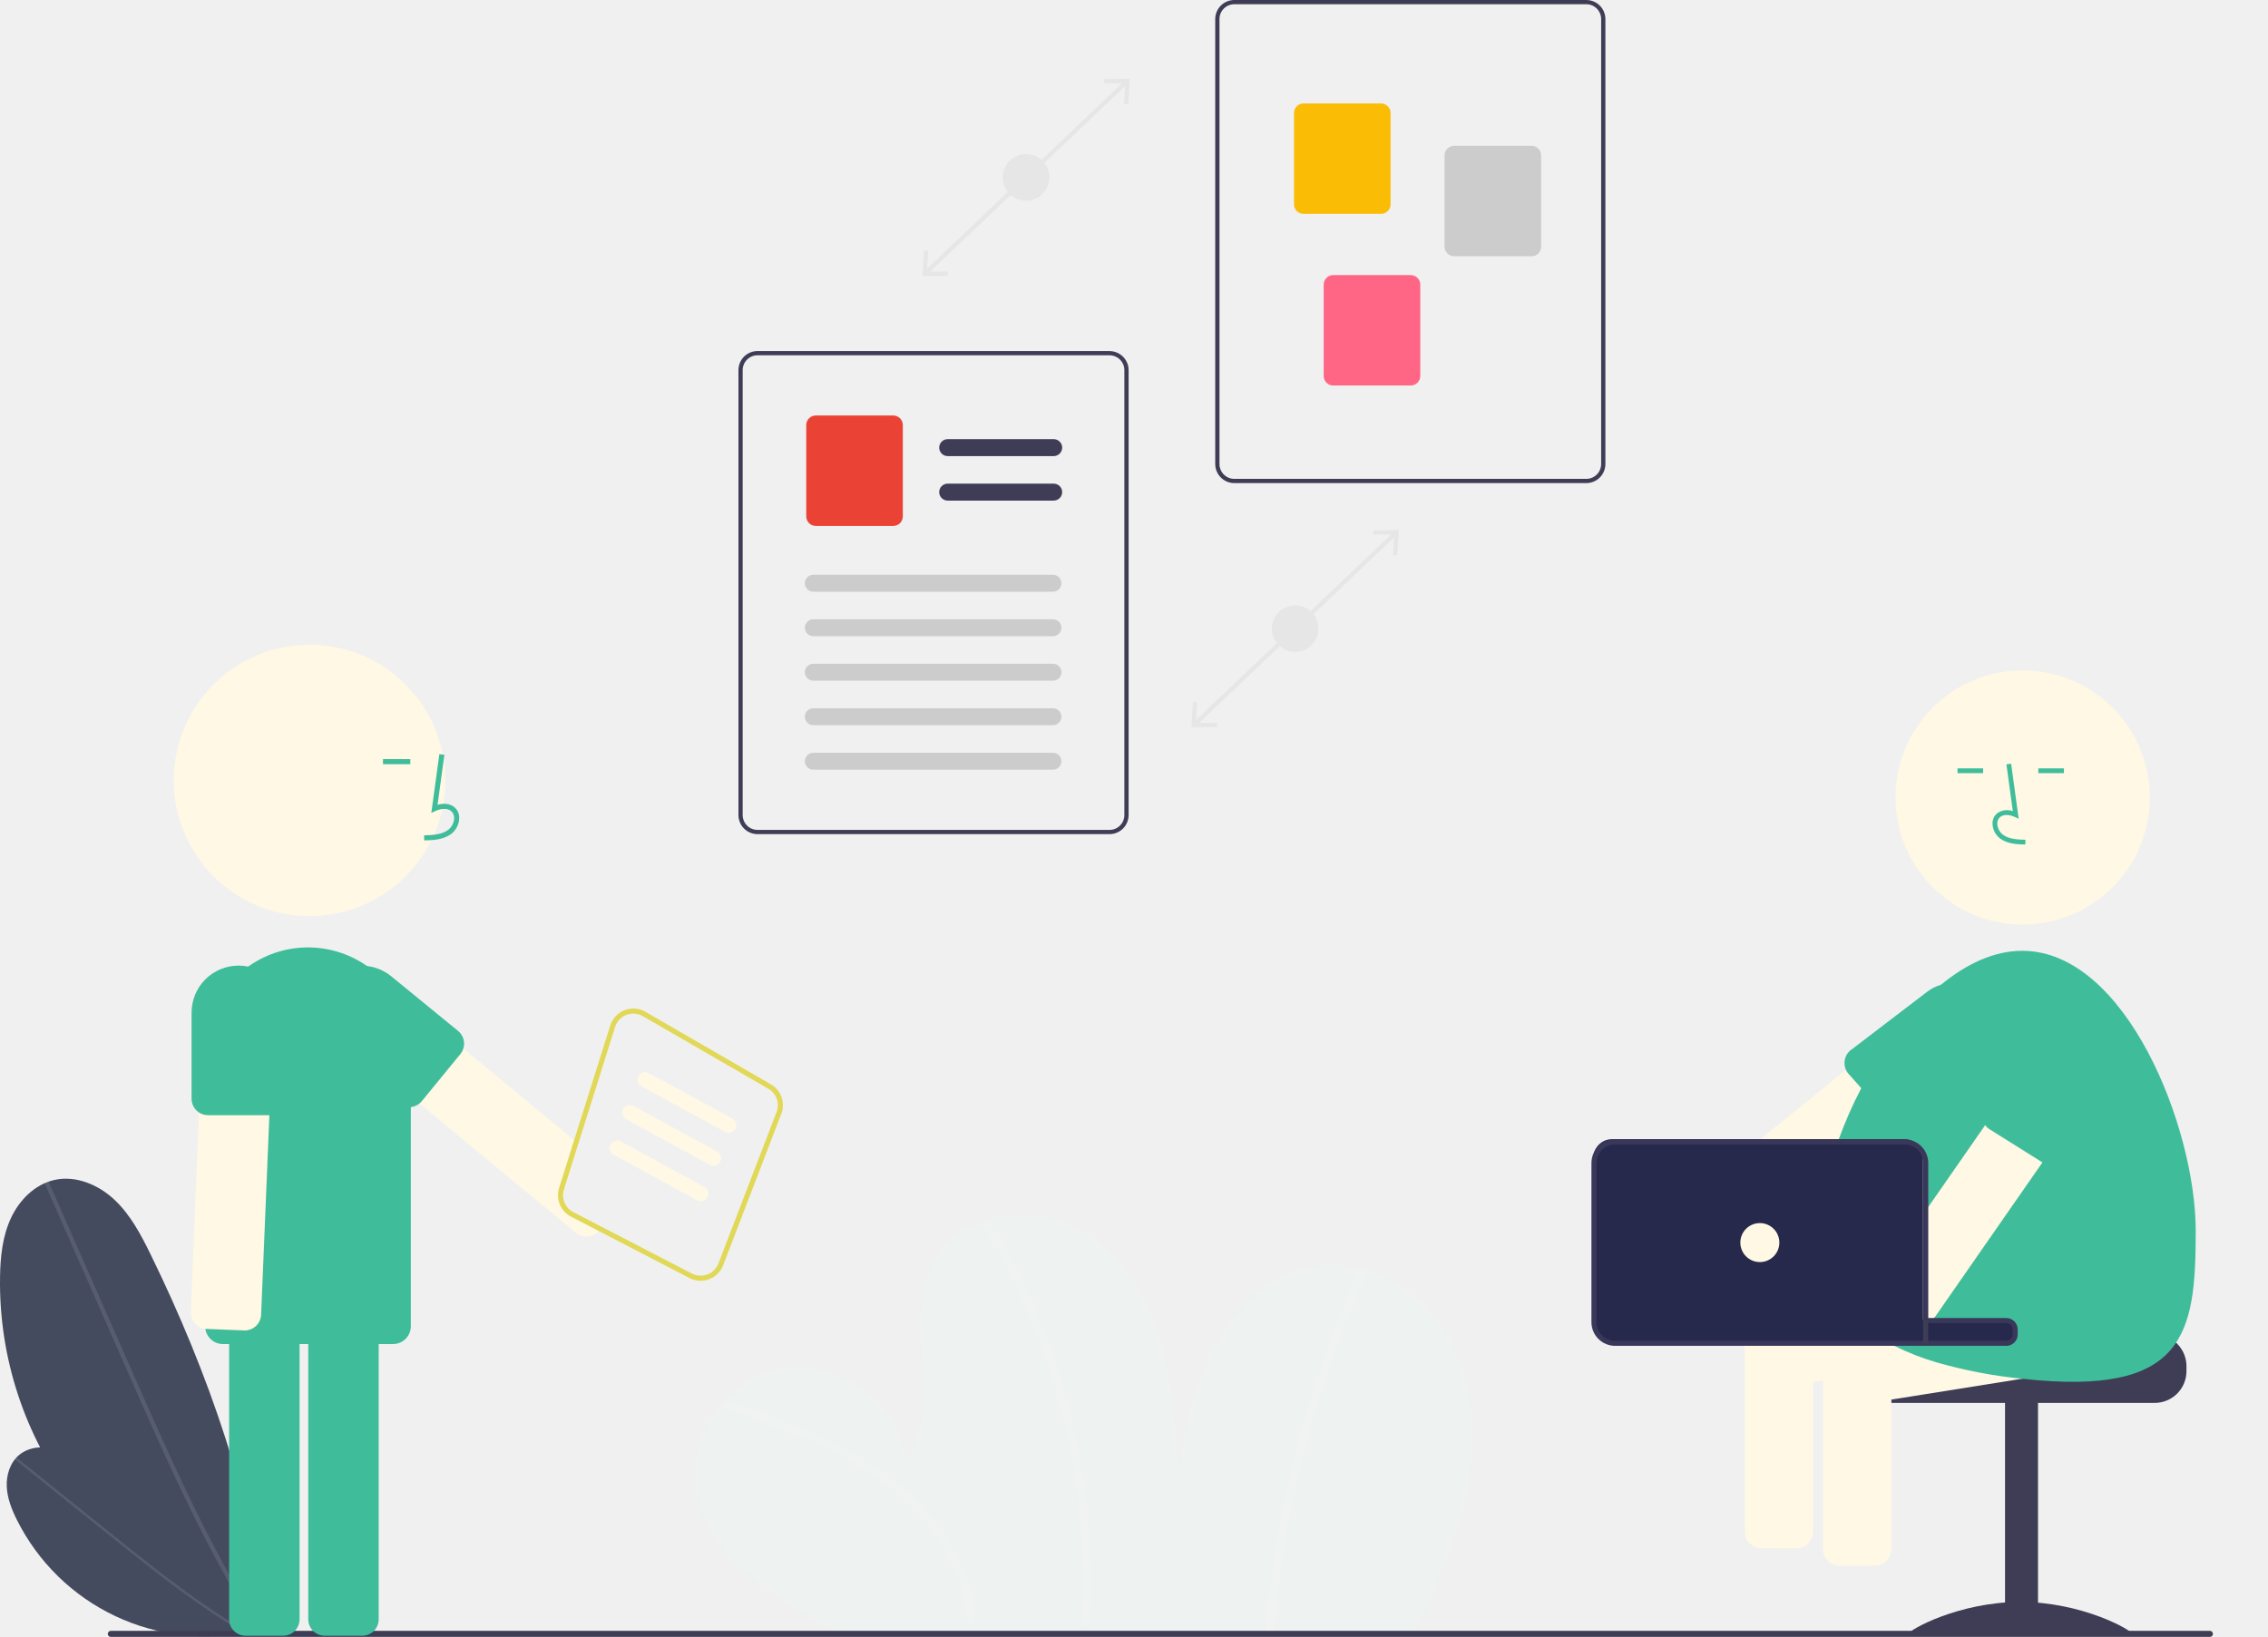
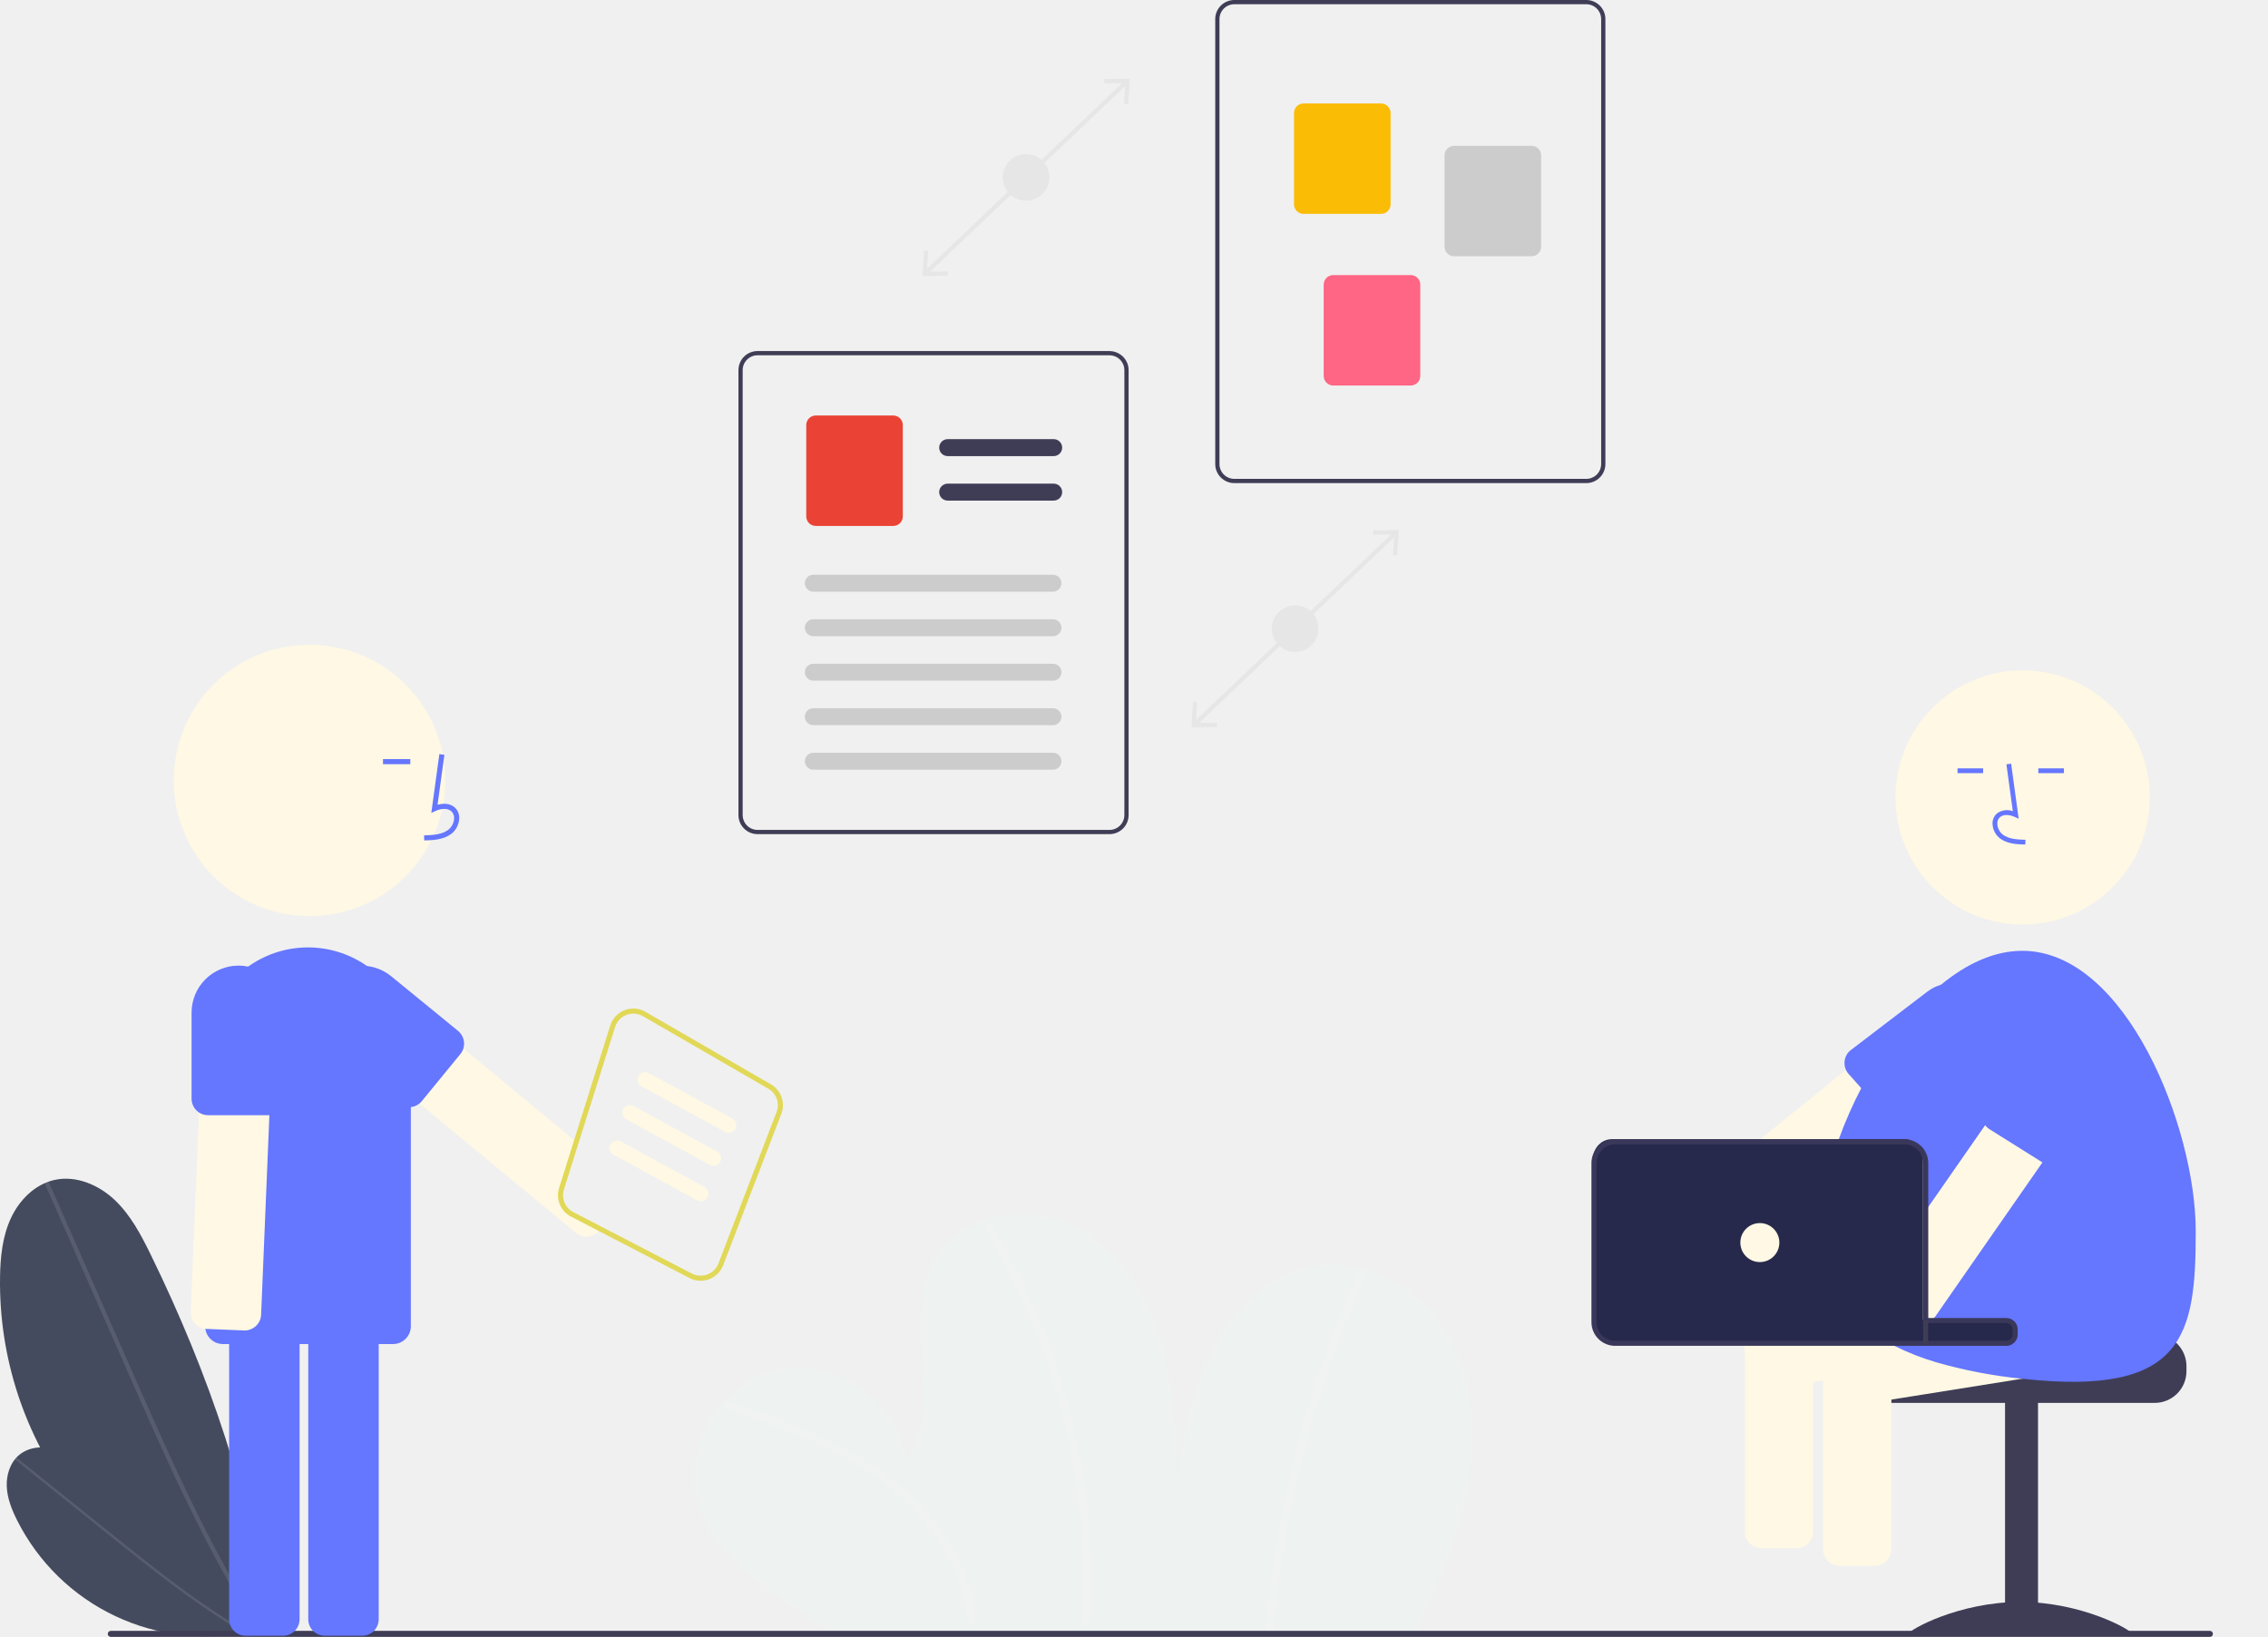
<svg xmlns="http://www.w3.org/2000/svg" width="410" height="296" viewBox="0 0 410 296" fill="none">
  <g clip-path="url(#clip0_838_714)">
    <path d="M255.526 295.843C259.562 287.129 263.595 278.286 265.347 268.844C267.099 259.403 266.363 249.156 261.347 240.967C256.33 232.778 246.452 227.225 237.026 229.076C229.283 230.596 223.066 236.691 219.426 243.689C215.786 250.686 214.326 258.578 212.91 266.337C212.452 257.523 211.968 248.566 209.038 240.24C206.109 231.913 200.341 224.154 192.12 220.931C183.899 217.709 173.204 220.243 168.871 227.934C162.767 238.769 170.861 253.967 163.842 264.234C162.638 253.936 151.864 245.799 141.624 247.455C131.384 249.111 123.727 260.229 125.834 270.381C127.087 276.422 131.21 281.56 136.14 285.272C141.07 288.984 146.804 293.287 152.476 295.72L255.526 295.843Z" fill="#E6FCF6" fill-opacity="0.2" />
    <path d="M131.21 254.731C139.344 257.573 147.553 260.447 154.978 264.89C161.634 268.872 167.56 274.233 171.303 281.099C173.354 284.782 174.571 288.87 174.87 293.075C174.924 293.955 176.3 293.961 176.246 293.075C175.765 285.245 171.947 278.079 166.661 272.412C160.865 266.199 153.354 261.956 145.599 258.663C141.002 256.711 136.289 255.052 131.576 253.405C130.738 253.112 130.378 254.441 131.21 254.731Z" fill="white" fill-opacity="0.1" />
    <path d="M178.127 222.297C183.124 230.618 187.126 239.498 190.05 248.754C192.98 258.006 194.825 267.566 195.549 277.244C195.95 282.661 195.994 288.099 195.68 293.522C195.629 294.406 197.006 294.403 197.056 293.522C197.612 283.744 197.02 273.935 195.292 264.295C193.568 254.657 190.734 245.25 186.847 236.262C184.665 231.214 182.149 226.316 179.315 221.603C179.22 221.452 179.07 221.344 178.896 221.301C178.723 221.259 178.54 221.286 178.385 221.376C178.231 221.466 178.118 221.612 178.07 221.784C178.022 221.956 178.042 222.14 178.127 222.297Z" fill="white" fill-opacity="0.1" />
    <path d="M245.476 230.197C238.407 246.072 233.433 262.798 230.678 279.954C229.904 284.774 229.305 289.616 228.881 294.483C228.804 295.364 230.181 295.359 230.257 294.483C231.756 277.364 235.457 260.511 241.27 244.339C242.903 239.793 244.701 235.31 246.664 230.891C247.02 230.09 245.835 229.389 245.476 230.197Z" fill="white" fill-opacity="0.1" />
    <path d="M48.652 294.814C34.554 291.146 22.097 282.854 13.276 271.265C4.456 259.677 -0.217 245.464 0.007 230.905C0.063 227.277 0.445 223.574 1.971 220.282C3.496 216.99 6.33 214.143 9.874 213.363C13.743 212.512 17.825 214.252 20.708 216.967C23.591 219.682 25.481 223.265 27.22 226.822C37.696 248.248 45.654 271.239 48.634 294.9L48.652 294.814Z" fill="#454B5E" />
    <path d="M8.119 214.078L15.461 230.751L22.803 247.425C25.128 252.705 27.449 257.988 29.852 263.234C32.234 268.433 34.698 273.597 37.326 278.677C39.951 283.75 42.74 288.74 45.768 293.584C46.145 294.188 46.526 294.789 46.91 295.387C47.177 295.802 47.842 295.417 47.574 295C44.488 290.191 41.644 285.232 38.977 280.18C36.307 275.123 33.812 269.975 31.409 264.787C28.993 259.571 26.67 254.312 24.353 249.052C21.914 243.514 19.476 237.976 17.038 232.439L9.696 215.765L8.783 213.69C8.584 213.239 7.922 213.629 8.119 214.078L8.119 214.078Z" fill="white" fill-opacity="0.1" />
    <path d="M45.589 294.93C37.279 296.83 28.572 295.886 20.863 292.25C13.153 288.613 6.889 282.495 3.073 274.876C2.122 272.977 1.32 270.951 1.223 268.831C1.126 266.71 1.828 264.467 3.458 263.106C5.237 261.62 7.826 261.422 10.056 262.053C12.286 262.685 14.235 264.035 16.099 265.413C27.324 273.71 37.666 283.499 45.603 294.979L45.589 294.93Z" fill="#454B5E" />
    <path d="M2.74 263.95L11.055 270.626L19.37 277.301C22.003 279.415 24.635 281.532 27.299 283.607C29.941 285.664 32.614 287.68 35.351 289.608C38.084 291.533 40.88 293.372 43.76 295.07C44.119 295.281 44.479 295.49 44.84 295.697C45.09 295.841 45.332 295.462 45.08 295.317C42.179 293.653 39.363 291.846 36.614 289.943C33.862 288.037 31.176 286.038 28.527 283.993C25.864 281.937 23.238 279.834 20.614 277.728C17.852 275.511 15.091 273.294 12.329 271.076L4.015 264.401L2.98 263.57C2.755 263.389 2.517 263.771 2.74 263.95H2.74Z" fill="white" fill-opacity="0.1" />
    <path d="M399.496 296H20.032C19.96 296 19.889 295.986 19.822 295.959C19.756 295.932 19.695 295.891 19.644 295.841C19.593 295.79 19.553 295.73 19.526 295.663C19.498 295.597 19.484 295.526 19.484 295.454C19.484 295.382 19.498 295.311 19.526 295.245C19.553 295.179 19.593 295.118 19.644 295.068C19.695 295.017 19.756 294.977 19.822 294.949C19.889 294.922 19.96 294.908 20.032 294.908H399.496C399.641 294.908 399.78 294.966 399.882 295.068C399.984 295.17 400.042 295.309 400.042 295.454C400.042 295.599 399.984 295.738 399.882 295.84C399.78 295.943 399.641 296 399.496 296Z" fill="#3F3D56" />
    <path d="M389.527 241.307H363.837C363.837 241.611 363.716 241.903 363.501 242.117C363.286 242.332 362.994 242.453 362.69 242.453H337.472C337.115 242.721 336.791 243.029 336.504 243.37C335.642 244.398 335.171 245.697 335.174 247.038V247.955C335.174 249.475 335.778 250.932 336.854 252.007C337.929 253.081 339.387 253.685 340.907 253.686H389.527C391.048 253.685 392.505 253.08 393.58 252.006C394.655 250.932 395.26 249.475 395.261 247.955V247.038C395.259 245.519 394.654 244.062 393.579 242.988C392.504 241.914 391.047 241.309 389.527 241.307Z" fill="#3F3D56" />
    <path d="M368.426 253.458H362.463V295.638H368.426V253.458Z" fill="#3F3D56" />
    <path d="M385.397 295.429C385.397 296.073 376.361 295.678 365.215 295.678C354.069 295.678 345.033 296.073 345.033 295.429C345.033 294.785 354.069 289.678 365.215 289.678C376.361 289.678 385.397 294.785 385.397 295.429Z" fill="#3F3D56" />
    <path d="M388.404 242.628L387.404 236.374C387.277 235.586 386.843 234.88 386.196 234.412C385.549 233.943 384.743 233.75 383.954 233.875L373.639 235.521L355.97 238.341L350.223 239.258H362.69C362.994 239.258 363.286 239.379 363.501 239.594C363.716 239.809 363.837 240.1 363.837 240.404V241.307C363.837 241.611 363.716 241.903 363.501 242.118C363.286 242.332 362.994 242.453 362.69 242.453H330.963C330.52 242.66 330.137 242.976 329.848 243.37C329.604 243.691 329.428 244.058 329.33 244.449C329.233 244.84 329.215 245.247 329.28 245.644L329.564 247.423L329.908 249.583L330.28 251.903C330.406 252.689 330.839 253.393 331.484 253.86C332.129 254.328 332.933 254.521 333.72 254.397L341.916 253.09L365.557 249.317L385.904 246.071C386.691 245.943 387.395 245.509 387.863 244.864C388.332 244.219 388.526 243.415 388.404 242.628Z" fill="#FEF8E4" />
    <path d="M341.288 243.37C340.986 242.97 340.587 242.654 340.127 242.453H331.357C330.896 242.653 330.495 242.969 330.192 243.37C329.784 243.893 329.563 244.537 329.564 245.2V280.14C329.565 280.936 329.882 281.699 330.445 282.262C331.008 282.825 331.772 283.142 332.568 283.143H338.912C339.708 283.142 340.472 282.825 341.035 282.262C341.598 281.699 341.915 280.936 341.916 280.14V245.2C341.917 244.537 341.695 243.893 341.288 243.37Z" fill="#FEF8E4" />
    <path d="M360.378 183.86L360.319 183.782L356.383 178.936C356.174 178.676 355.921 178.454 355.636 178.28C355.484 178.178 355.321 178.095 355.149 178.033C354.898 177.932 354.634 177.867 354.365 177.84C354.185 177.821 354.004 177.818 353.824 177.831C353.82 177.831 353.817 177.833 353.815 177.836C353.207 177.88 352.627 178.111 352.154 178.496L344.077 185.043L333.697 193.46L318.207 206.023L317.079 206.94H336.678L337.811 206.023L341.559 202.983L341.825 202.772L359.924 188.096L359.938 188.087C360.311 187.787 360.605 187.402 360.796 186.964C360.922 186.677 361.002 186.372 361.034 186.061C361.076 185.669 361.039 185.272 360.927 184.895C360.814 184.517 360.628 184.165 360.378 183.86Z" fill="#FEF8E4" />
-     <path d="M360.319 183.782C360.066 182.547 359.504 181.395 358.686 180.435C357.87 179.468 356.82 178.726 355.636 178.28C355.452 178.212 355.273 178.147 355.09 178.097C354.676 177.974 354.252 177.885 353.824 177.831C353.82 177.831 353.817 177.833 353.815 177.836C351.885 177.613 349.944 178.149 348.402 179.33L334.431 190.004C334.134 190.269 333.894 190.591 333.725 190.951C333.555 191.311 333.46 191.701 333.445 192.099C333.423 192.566 333.509 193.032 333.697 193.46C333.743 193.557 333.793 193.653 333.848 193.745C333.955 193.931 334.085 194.103 334.234 194.258L336.472 196.771L341.678 202.607L341.825 202.772L342.16 203.153C342.426 203.445 342.748 203.681 343.106 203.849C343.464 204.016 343.851 204.112 344.247 204.129C344.642 204.147 345.036 204.086 345.408 203.951C345.779 203.815 346.12 203.608 346.411 203.341L358.461 190.402C359.087 189.731 359.583 188.949 359.924 188.096C360.475 186.728 360.612 185.228 360.319 183.782Z" fill="#3fbd9a" />
+     <path d="M360.319 183.782C360.066 182.547 359.504 181.395 358.686 180.435C357.87 179.468 356.82 178.726 355.636 178.28C355.452 178.212 355.273 178.147 355.09 178.097C354.676 177.974 354.252 177.885 353.824 177.831C353.82 177.831 353.817 177.833 353.815 177.836C351.885 177.613 349.944 178.149 348.402 179.33L334.431 190.004C334.134 190.269 333.894 190.591 333.725 190.951C333.555 191.311 333.46 191.701 333.445 192.099C333.423 192.566 333.509 193.032 333.697 193.46C333.743 193.557 333.793 193.653 333.848 193.745C333.955 193.931 334.085 194.103 334.234 194.258L336.472 196.771L341.678 202.607L341.825 202.772L342.16 203.153C342.426 203.445 342.748 203.681 343.106 203.849C343.464 204.016 343.851 204.112 344.247 204.129C344.642 204.147 345.036 204.086 345.408 203.951C345.779 203.815 346.12 203.608 346.411 203.341L358.461 190.402C359.087 189.731 359.583 188.949 359.924 188.096C360.475 186.728 360.612 185.228 360.319 183.782Z" fill="#6576FF" />
    <path d="M365.646 167.18C378.343 167.18 388.636 156.892 388.636 144.2C388.636 131.509 378.343 121.221 365.646 121.221C352.949 121.221 342.656 131.509 342.656 144.2C342.656 156.892 352.949 167.18 365.646 167.18Z" fill="#FEF8E4" />
    <path d="M374.267 239.464L373.639 235.521L373.267 233.206C373.141 232.419 372.707 231.714 372.061 231.247C371.415 230.779 370.61 230.587 369.823 230.712L353.113 233.375L348.581 234.1L347.664 234.247V239.258H362.69C362.994 239.258 363.286 239.379 363.501 239.594C363.716 239.809 363.837 240.1 363.837 240.404V241.307C363.837 241.611 363.716 241.903 363.501 242.117C363.286 242.332 362.994 242.453 362.69 242.453H315.139C315.139 242.462 315.143 242.472 315.143 242.481L315.428 244.26L316.143 248.734C316.269 249.521 316.703 250.225 317.347 250.692C317.992 251.16 318.796 251.353 319.583 251.229L327.78 249.922L329.564 249.638L329.908 249.583L341.916 247.666L350.086 246.36L363.048 244.292L363.241 244.26L371.767 242.903C372.554 242.777 373.259 242.344 373.728 241.699C374.196 241.055 374.39 240.251 374.267 239.464Z" fill="#FEF8E4" />
-     <path d="M396.935 222.601C396.935 241.335 395.032 252.54 365.676 249.33C365.635 249.326 365.598 249.321 365.557 249.317C360.321 248.8 355.143 247.81 350.086 246.36C347.457 245.592 344.903 244.592 342.453 243.37C341.875 243.077 341.32 242.77 340.774 242.453H362.69C362.994 242.453 363.286 242.332 363.501 242.117C363.716 241.903 363.837 241.611 363.837 241.307V240.404C363.837 240.1 363.716 239.808 363.501 239.594C363.286 239.379 362.994 239.258 362.69 239.258H347.664V210.3C347.663 209.409 347.308 208.555 346.678 207.925C346.047 207.295 345.193 206.941 344.302 206.94H332.078C332.183 206.637 332.289 206.33 332.403 206.023C333.55 202.851 334.909 199.76 336.472 196.771C338.612 192.619 341.16 188.691 344.077 185.043C346.108 182.501 348.388 180.168 350.884 178.079C355.484 174.282 360.493 171.935 365.575 171.935C384.317 171.935 396.935 203.868 396.935 222.601Z" fill="#3fbd9a" />
-     <path d="M366.129 152.717L366.152 151.859C364.554 151.814 363.145 151.714 362.086 150.941C361.786 150.709 361.539 150.416 361.363 150.08C361.186 149.745 361.084 149.375 361.063 148.997C361.045 148.765 361.08 148.533 361.166 148.317C361.252 148.102 361.386 147.909 361.559 147.754C362.261 147.16 363.392 147.352 364.217 147.73L364.928 148.056L363.564 138.099L362.713 138.215L363.873 146.685C363.398 146.509 362.887 146.455 362.386 146.527C361.885 146.599 361.41 146.795 361.004 147.098C360.731 147.336 360.517 147.634 360.378 147.969C360.24 148.303 360.18 148.665 360.205 149.027C360.23 149.535 360.366 150.032 360.603 150.483C360.841 150.933 361.174 151.326 361.58 151.634C362.94 152.628 364.708 152.678 366.129 152.717Z" fill="#3fbd9a" />
-     <path d="M358.504 138.946H353.877V139.804H358.504V138.946Z" fill="#3fbd9a" />
-     <path d="M373.109 138.946H368.482V139.804H373.109V138.946Z" fill="#3fbd9a" />
+     <path d="M396.935 222.601C396.935 241.335 395.032 252.54 365.676 249.33C365.635 249.326 365.598 249.321 365.557 249.317C360.321 248.8 355.143 247.81 350.086 246.36C347.457 245.592 344.903 244.592 342.453 243.37C341.875 243.077 341.32 242.77 340.774 242.453H362.69C362.994 242.453 363.286 242.332 363.501 242.117C363.716 241.903 363.837 241.611 363.837 241.307V240.404C363.837 240.1 363.716 239.808 363.501 239.594C363.286 239.379 362.994 239.258 362.69 239.258H347.664V210.3C347.663 209.409 347.308 208.555 346.678 207.925C346.047 207.295 345.193 206.941 344.302 206.94H332.078C332.183 206.637 332.289 206.33 332.403 206.023C333.55 202.851 334.909 199.76 336.472 196.771C338.612 192.619 341.16 188.691 344.077 185.043C346.108 182.501 348.388 180.168 350.884 178.079C355.484 174.282 360.493 171.935 365.575 171.935C384.317 171.935 396.935 203.868 396.935 222.601Z" fill="#6576FF" />
+     <path d="M366.129 152.717L366.152 151.859C364.554 151.814 363.145 151.714 362.086 150.941C361.786 150.709 361.539 150.416 361.363 150.08C361.186 149.745 361.084 149.375 361.063 148.997C361.045 148.765 361.08 148.533 361.166 148.317C361.252 148.102 361.386 147.909 361.559 147.754C362.261 147.16 363.392 147.352 364.217 147.73L364.928 148.056L363.564 138.099L362.713 138.215L363.873 146.685C363.398 146.509 362.887 146.455 362.386 146.527C361.885 146.599 361.41 146.795 361.004 147.098C360.731 147.336 360.517 147.634 360.378 147.969C360.24 148.303 360.18 148.665 360.205 149.027C360.23 149.535 360.366 150.032 360.603 150.483C360.841 150.933 361.174 151.326 361.58 151.634C362.94 152.628 364.708 152.678 366.129 152.717Z" fill="#6576FF" />
+     <path d="M358.504 138.946H353.877V139.804H358.504V138.946Z" fill="#6576FF" />
+     <path d="M373.109 138.946H368.482V139.804H373.109V138.946Z" fill="#6576FF" />
    <path d="M379.313 190.43L377.492 189.165L374.102 186.813C373.447 186.36 372.638 186.185 371.854 186.327C371.07 186.468 370.374 186.915 369.919 187.569L358.869 203.464L348.581 218.264L347.664 219.584V239.258H347.746C348.461 239.187 349.127 238.861 349.622 238.341C349.728 238.232 349.825 238.113 349.911 237.988L353.113 233.375L361.025 221.991L369.226 210.199L370.006 209.076L380.06 194.611C380.115 194.535 380.166 194.455 380.212 194.373C380.258 194.294 380.299 194.213 380.336 194.13C380.624 193.491 380.68 192.771 380.493 192.095C380.306 191.419 379.889 190.83 379.313 190.43Z" fill="#FEF8E4" />
-     <path d="M379.345 184.14C379.021 183.927 378.68 183.74 378.326 183.58C376.759 182.862 374.993 182.706 373.324 183.137C371.655 183.567 370.185 184.56 369.162 185.946L358.722 200.095C358.513 200.431 358.372 200.807 358.309 201.198C358.246 201.59 358.261 201.99 358.354 202.376C358.447 202.762 358.616 203.125 358.851 203.445C359.086 203.765 359.382 204.035 359.722 204.239L369.226 210.199L369.345 210.273L369.822 210.571C370.505 210.983 371.323 211.108 372.097 210.919C372.872 210.73 373.54 210.242 373.955 209.562L381.326 194.937L381.45 194.694L381.455 194.689L381.909 193.777C382.737 192.135 382.933 190.247 382.461 188.471C381.988 186.694 380.879 185.153 379.345 184.14Z" fill="#3fbd9a" />
+     <path d="M379.345 184.14C379.021 183.927 378.68 183.74 378.326 183.58C376.759 182.862 374.993 182.706 373.324 183.137C371.655 183.567 370.185 184.56 369.162 185.946L358.722 200.095C358.513 200.431 358.372 200.807 358.309 201.198C358.246 201.59 358.261 201.99 358.354 202.376C358.447 202.762 358.616 203.125 358.851 203.445C359.086 203.765 359.382 204.035 359.722 204.239L369.226 210.199L369.345 210.273L369.822 210.571C370.505 210.983 371.323 211.108 372.097 210.919C372.872 210.73 373.54 210.242 373.955 209.562L381.326 194.937L381.45 194.694L381.455 194.689L381.909 193.777C382.737 192.135 382.933 190.247 382.461 188.471C381.988 186.694 380.879 185.153 379.345 184.14Z" fill="#6576FF" />
    <path d="M315.427 242.453V276.972C315.429 277.768 315.746 278.531 316.309 279.094C316.872 279.657 317.635 279.974 318.432 279.975H324.775C325.572 279.974 326.335 279.657 326.899 279.094C327.462 278.531 327.779 277.768 327.78 276.972V242.453H315.427Z" fill="#FEF8E4" />
    <path d="M55.957 165.666C69.515 165.666 80.505 154.68 80.505 141.129C80.505 127.577 69.515 116.592 55.957 116.592C42.4 116.592 31.409 127.577 31.409 141.129C31.409 154.68 42.4 165.666 55.957 165.666Z" fill="#FEF8E4" />
-     <path d="M51.172 233.435H44.402C43.611 233.436 42.854 233.75 42.295 234.309C41.736 234.867 41.421 235.625 41.42 236.415V292.812C41.421 293.603 41.736 294.36 42.295 294.919C42.854 295.477 43.611 295.792 44.402 295.792H51.172C51.962 295.792 52.72 295.477 53.279 294.919C53.838 294.36 54.153 293.603 54.153 292.812V236.415C54.153 235.625 53.838 234.867 53.279 234.309C52.72 233.75 51.962 233.436 51.172 233.435Z" fill="#3fbd9a" />
-     <path d="M65.478 233.435H58.708C57.918 233.436 57.16 233.75 56.601 234.309C56.042 234.867 55.728 235.625 55.727 236.415V292.812C55.728 293.603 56.042 294.36 56.601 294.919C57.16 295.477 57.918 295.792 58.708 295.792H65.478C65.87 295.792 66.257 295.715 66.619 295.566C66.981 295.416 67.31 295.196 67.587 294.92C67.863 294.643 68.083 294.314 68.233 293.953C68.383 293.591 68.46 293.204 68.46 292.812V236.415C68.46 236.024 68.383 235.636 68.233 235.275C68.083 234.913 67.863 234.585 67.587 234.308C67.31 234.031 66.981 233.812 66.619 233.662C66.257 233.512 65.87 233.435 65.478 233.435Z" fill="#3fbd9a" />
-     <path d="M70.382 178.533C68.009 175.468 64.737 173.221 61.024 172.107C57.311 170.992 53.343 171.066 49.673 172.317C46.004 173.569 42.818 175.935 40.561 179.086C38.304 182.237 37.089 186.014 37.086 189.889V239.835C37.084 239.988 37.096 240.14 37.123 240.289C37.231 241.054 37.612 241.753 38.195 242.259C38.778 242.765 39.524 243.044 40.297 243.045H71.061C71.912 243.043 72.727 242.704 73.329 242.103C73.931 241.501 74.27 240.686 74.271 239.835V189.889C74.277 185.776 72.908 181.779 70.382 178.533Z" fill="#3fbd9a" />
-     <path d="M76.688 151.976L76.662 151.059C78.369 151.011 79.874 150.904 81.004 150.079C81.325 149.831 81.588 149.518 81.776 149.16C81.965 148.801 82.074 148.407 82.096 148.003C82.116 147.756 82.079 147.507 81.987 147.277C81.895 147.047 81.752 146.841 81.567 146.675C80.817 146.042 79.609 146.247 78.729 146.65L77.97 146.998L79.426 136.366L80.335 136.49L79.097 145.535C80.293 145.183 81.401 145.334 82.16 145.975C82.451 146.229 82.68 146.548 82.828 146.905C82.976 147.262 83.039 147.649 83.013 148.035C82.986 148.578 82.841 149.108 82.587 149.589C82.334 150.07 81.978 150.49 81.545 150.819C80.093 151.88 78.205 151.933 76.688 151.976Z" fill="#3fbd9a" />
-     <path d="M74.175 137.27H69.234V138.187H74.175V137.27Z" fill="#3fbd9a" />
+     <path d="M51.172 233.435H44.402C43.611 233.436 42.854 233.75 42.295 234.309C41.736 234.867 41.421 235.625 41.42 236.415V292.812C41.421 293.603 41.736 294.36 42.295 294.919C42.854 295.477 43.611 295.792 44.402 295.792H51.172C51.962 295.792 52.72 295.477 53.279 294.919C53.838 294.36 54.153 293.603 54.153 292.812V236.415C54.153 235.625 53.838 234.867 53.279 234.309C52.72 233.75 51.962 233.436 51.172 233.435Z" fill="#6576FF" />
+     <path d="M65.478 233.435H58.708C57.918 233.436 57.16 233.75 56.601 234.309C56.042 234.867 55.728 235.625 55.727 236.415V292.812C55.728 293.603 56.042 294.36 56.601 294.919C57.16 295.477 57.918 295.792 58.708 295.792H65.478C65.87 295.792 66.257 295.715 66.619 295.566C66.981 295.416 67.31 295.196 67.587 294.92C67.863 294.643 68.083 294.314 68.233 293.953C68.383 293.591 68.46 293.204 68.46 292.812V236.415C68.46 236.024 68.383 235.636 68.233 235.275C68.083 234.913 67.863 234.585 67.587 234.308C67.31 234.031 66.981 233.812 66.619 233.662C66.257 233.512 65.87 233.435 65.478 233.435Z" fill="#6576FF" />
+     <path d="M70.382 178.533C68.009 175.468 64.737 173.221 61.024 172.107C57.311 170.992 53.343 171.066 49.673 172.317C46.004 173.569 42.818 175.935 40.561 179.086C38.304 182.237 37.089 186.014 37.086 189.889V239.835C37.084 239.988 37.096 240.14 37.123 240.289C37.231 241.054 37.612 241.753 38.195 242.259C38.778 242.765 39.524 243.044 40.297 243.045H71.061C71.912 243.043 72.727 242.704 73.329 242.103C73.931 241.501 74.27 240.686 74.271 239.835V189.889C74.277 185.776 72.908 181.779 70.382 178.533Z" fill="#6576FF" />
+     <path d="M76.688 151.976L76.662 151.059C78.369 151.011 79.874 150.904 81.004 150.079C81.325 149.831 81.588 149.518 81.776 149.16C81.965 148.801 82.074 148.407 82.096 148.003C82.116 147.756 82.079 147.507 81.987 147.277C81.895 147.047 81.752 146.841 81.567 146.675C80.817 146.042 79.609 146.247 78.729 146.65L77.97 146.998L79.426 136.366L80.335 136.49L79.097 145.535C80.293 145.183 81.401 145.334 82.16 145.975C82.451 146.229 82.68 146.548 82.828 146.905C82.976 147.262 83.039 147.649 83.013 148.035C82.986 148.578 82.841 149.108 82.587 149.589C82.334 150.07 81.978 150.49 81.545 150.819C80.093 151.88 78.205 151.933 76.688 151.976Z" fill="#6576FF" />
+     <path d="M74.175 137.27H69.234V138.187H74.175V137.27Z" fill="#6576FF" />
    <path d="M48.759 179.239C48.495 178.949 48.175 178.716 47.819 178.551C47.463 178.387 47.078 178.295 46.686 178.28L41.352 178.06L39.925 178.001C39.135 177.968 38.365 178.25 37.783 178.785C37.201 179.32 36.854 180.063 36.82 180.852L35.976 201.172L34.485 237.204C34.455 237.956 34.71 238.691 35.199 239.263C35.688 239.836 36.375 240.202 37.123 240.289C37.196 240.299 37.265 240.303 37.338 240.308L41.42 240.477L44.104 240.587C44.319 240.597 44.534 240.583 44.746 240.546C45.306 240.446 45.827 240.188 46.246 239.803C46.535 239.539 46.769 239.219 46.933 238.863C47.098 238.508 47.19 238.123 47.204 237.731L47.383 233.435L48.7 201.658L49.544 181.38C49.577 180.59 49.295 179.82 48.759 179.239Z" fill="#FEF8E4" />
-     <path d="M44.852 174.791C44.281 174.671 43.7 174.611 43.118 174.613C40.868 174.615 38.711 175.51 37.12 177.1C35.53 178.69 34.635 180.846 34.632 183.094V198.683C34.633 199.176 34.757 199.662 34.991 200.096C35.226 200.53 35.564 200.9 35.976 201.172C36.312 201.393 36.69 201.543 37.086 201.612C37.26 201.645 37.436 201.662 37.613 201.663H48.622C48.648 201.664 48.674 201.662 48.7 201.658C49.476 201.638 50.214 201.316 50.757 200.76C51.299 200.205 51.603 199.459 51.603 198.683V183.094C51.601 181.146 50.929 179.259 49.699 177.747C48.47 176.235 46.759 175.192 44.852 174.791Z" fill="#3fbd9a" />
+     <path d="M44.852 174.791C44.281 174.671 43.7 174.611 43.118 174.613C40.868 174.615 38.711 175.51 37.12 177.1C35.53 178.69 34.635 180.846 34.632 183.094V198.683C34.633 199.176 34.757 199.662 34.991 200.096C35.226 200.53 35.564 200.9 35.976 201.172C36.312 201.393 36.69 201.543 37.086 201.612C37.26 201.645 37.436 201.662 37.613 201.663H48.622C48.648 201.664 48.674 201.662 48.7 201.658C49.476 201.638 50.214 201.316 50.757 200.76C51.299 200.205 51.603 199.459 51.603 198.683V183.094C51.601 181.146 50.929 179.259 49.699 177.747C48.47 176.235 46.759 175.192 44.852 174.791Z" fill="#6576FF" />
    <path d="M103.645 219.186C102.926 218.814 102.361 218.2 102.05 217.453C101.74 216.705 101.704 215.872 101.948 215.101L104.558 206.798L103.797 206.165L83.766 189.6L70.382 178.532L68.753 177.185C68.144 176.681 67.36 176.439 66.573 176.513C65.786 176.587 65.061 176.97 64.556 177.579L60.24 182.796C59.99 183.097 59.801 183.445 59.686 183.819C59.57 184.193 59.529 184.586 59.566 184.976C59.603 185.365 59.716 185.744 59.899 186.09C60.083 186.436 60.333 186.742 60.635 186.991L74.271 198.27L75.822 199.549L104.108 222.941C104.632 223.375 105.288 223.617 105.968 223.627C106.648 223.637 107.311 223.414 107.847 222.996C107.994 222.88 108.13 222.749 108.25 222.606C108.27 222.587 108.288 222.567 108.305 222.546L108.851 221.886L103.645 219.186Z" fill="#FEF8E4" />
-     <path d="M82.803 186.418L70.735 176.547C69.873 175.842 68.88 175.313 67.813 174.991C66.746 174.668 65.626 174.56 64.517 174.67C63.409 174.78 62.332 175.108 61.35 175.634C60.368 176.161 59.499 176.875 58.793 177.737C58.087 178.599 57.558 179.591 57.236 180.658C56.913 181.724 56.804 182.843 56.915 183.952C57.138 186.19 58.242 188.248 59.983 189.673L72.051 199.544C72.583 199.98 73.248 200.218 73.936 200.219C74.623 200.219 75.289 199.983 75.822 199.549C75.98 199.426 76.124 199.285 76.248 199.127L83.22 190.613C83.467 190.315 83.652 189.97 83.766 189.6C83.938 189.034 83.938 188.43 83.766 187.863C83.595 187.297 83.26 186.794 82.803 186.418Z" fill="#3fbd9a" />
+     <path d="M82.803 186.418L70.735 176.547C69.873 175.842 68.88 175.313 67.813 174.991C66.746 174.668 65.626 174.56 64.517 174.67C63.409 174.78 62.332 175.108 61.35 175.634C60.368 176.161 59.499 176.875 58.793 177.737C58.087 178.599 57.558 179.591 57.236 180.658C56.913 181.724 56.804 182.843 56.915 183.952C57.138 186.19 58.242 188.248 59.983 189.673L72.051 199.544C72.583 199.98 73.248 200.218 73.936 200.219C74.623 200.219 75.289 199.983 75.822 199.549C75.98 199.426 76.124 199.285 76.248 199.127L83.22 190.613C83.467 190.315 83.652 189.97 83.766 189.6C83.938 189.034 83.938 188.43 83.766 187.863C83.595 187.297 83.26 186.794 82.803 186.418Z" fill="#6576FF" />
    <path d="M139.358 196.083L116.667 182.957C116.102 182.63 115.471 182.435 114.82 182.385C114.169 182.335 113.515 182.431 112.907 182.668C112.298 182.904 111.751 183.274 111.304 183.75C110.858 184.226 110.525 184.797 110.328 185.419L103.796 206.165L101.072 214.825C100.763 215.803 100.81 216.857 101.203 217.804C101.597 218.75 102.312 219.527 103.223 219.997L108.25 222.606L124.653 231.111C125.273 231.433 125.962 231.602 126.662 231.601C127.178 231.6 127.69 231.508 128.175 231.331L128.208 231.317C128.781 231.098 129.301 230.761 129.736 230.328C130.171 229.896 130.509 229.376 130.73 228.804L141.243 201.41C141.618 200.444 141.634 199.375 141.288 198.398C140.942 197.42 140.258 196.599 139.358 196.083ZM140.386 201.085L129.873 228.479C129.698 228.93 129.429 229.34 129.086 229.681C128.742 230.023 128.33 230.288 127.877 230.46L127.854 230.469C127.405 230.635 126.925 230.705 126.447 230.676C125.968 230.647 125.501 230.519 125.075 230.299L108.851 221.886L103.645 219.186C102.926 218.814 102.361 218.2 102.05 217.453C101.74 216.705 101.704 215.872 101.948 215.101L104.558 206.798L111.2 185.694C111.356 185.203 111.62 184.754 111.972 184.379C112.325 184.004 112.757 183.712 113.237 183.526C113.717 183.339 114.232 183.262 114.746 183.301C115.259 183.34 115.758 183.493 116.204 183.75L138.895 196.876C139.606 197.283 140.147 197.932 140.421 198.704C140.694 199.477 140.682 200.321 140.386 201.085Z" fill="#E1D857" />
    <path d="M131.745 204.86C131.515 204.86 131.289 204.802 131.087 204.692L115.951 196.439C115.632 196.264 115.395 195.969 115.293 195.62C115.191 195.27 115.231 194.895 115.406 194.575C115.58 194.256 115.874 194.018 116.223 193.915C116.572 193.812 116.948 193.851 117.269 194.024L132.405 202.277C132.674 202.423 132.886 202.655 133.008 202.935C133.13 203.216 133.155 203.529 133.079 203.825C133.004 204.121 132.831 204.384 132.59 204.571C132.348 204.759 132.051 204.86 131.745 204.86H131.745Z" fill="#FEF8E4" />
    <path d="M128.993 210.82C128.763 210.82 128.537 210.762 128.335 210.652L113.199 202.399C112.88 202.224 112.643 201.929 112.541 201.58C112.439 201.231 112.479 200.855 112.654 200.535C112.828 200.216 113.122 199.978 113.471 199.875C113.82 199.772 114.196 199.811 114.517 199.984L129.653 208.237C129.922 208.383 130.134 208.615 130.256 208.895C130.378 209.176 130.403 209.489 130.327 209.785C130.252 210.081 130.079 210.344 129.838 210.531C129.596 210.719 129.299 210.82 128.993 210.82H128.993Z" fill="#FEF8E4" />
    <path d="M126.7 217.239C126.47 217.239 126.244 217.181 126.042 217.071L110.905 208.818C110.586 208.643 110.35 208.348 110.248 207.999C110.145 207.649 110.186 207.274 110.36 206.954C110.535 206.635 110.829 206.397 111.178 206.294C111.527 206.191 111.903 206.23 112.223 206.403L127.36 214.656C127.628 214.802 127.84 215.034 127.962 215.314C128.085 215.594 128.11 215.907 128.034 216.204C127.958 216.5 127.786 216.763 127.544 216.95C127.303 217.137 127.005 217.239 126.7 217.239H126.7Z" fill="#FEF8E4" />
    <path d="M286.767 87.359H223.135C222.22 87.359 221.343 86.995 220.697 86.348C220.05 85.702 219.686 84.825 219.685 83.911V3.448C219.686 2.534 220.05 1.658 220.697 1.011C221.343 0.365 222.22 0.001 223.135 0H286.767C287.682 0.001 288.559 0.365 289.205 1.011C289.852 1.658 290.216 2.534 290.217 3.448V83.911C290.216 84.825 289.852 85.702 289.205 86.348C288.559 86.995 287.682 87.359 286.767 87.359ZM223.135 0.766C222.423 0.767 221.741 1.05 221.238 1.553C220.735 2.056 220.452 2.737 220.452 3.448V83.911C220.452 84.622 220.735 85.304 221.238 85.807C221.741 86.31 222.423 86.592 223.135 86.593H286.767C287.478 86.592 288.161 86.31 288.664 85.807C289.167 85.304 289.45 84.622 289.45 83.911V3.448C289.45 2.737 289.167 2.056 288.664 1.553C288.161 1.05 287.478 0.767 286.767 0.766H223.135Z" fill="#3F3D56" />
    <path d="M249.658 38.676H235.651C235.194 38.676 234.755 38.494 234.432 38.171C234.108 37.848 233.927 37.409 233.926 36.952V20.431C233.927 19.974 234.108 19.535 234.432 19.212C234.755 18.889 235.194 18.707 235.651 18.706H249.658C250.115 18.707 250.554 18.889 250.877 19.212C251.2 19.535 251.382 19.974 251.383 20.431V36.952C251.382 37.409 251.2 37.848 250.877 38.171C250.554 38.494 250.115 38.676 249.658 38.676Z" fill="#FBBC05" />
    <path d="M276.874 46.34H262.867C262.41 46.339 261.971 46.157 261.648 45.834C261.325 45.511 261.143 45.072 261.142 44.615V28.094C261.143 27.637 261.325 27.198 261.648 26.875C261.971 26.552 262.41 26.37 262.867 26.37H276.874C277.331 26.37 277.77 26.552 278.093 26.875C278.416 27.198 278.598 27.637 278.599 28.094V44.615C278.598 45.072 278.416 45.511 278.093 45.834C277.77 46.157 277.331 46.339 276.874 46.34Z" fill="#CCCCCC" />
    <path d="M255.024 69.712H241.018C240.56 69.712 240.122 69.53 239.798 69.206C239.475 68.883 239.293 68.445 239.293 67.988V51.466C239.293 51.009 239.475 50.571 239.798 50.248C240.122 49.924 240.56 49.743 241.018 49.742H255.024C255.482 49.743 255.92 49.924 256.244 50.248C256.567 50.571 256.749 51.009 256.749 51.466V67.988C256.749 68.445 256.567 68.883 256.244 69.206C255.92 69.53 255.482 69.712 255.024 69.712Z" fill="#FF6584" />
    <path d="M203.764 65.611C203.499 64.983 203.056 64.447 202.49 64.068C201.923 63.689 201.258 63.484 200.576 63.479H136.943C136.029 63.48 135.151 63.843 134.505 64.49C133.858 65.136 133.494 66.013 133.494 66.927V147.39C133.494 148.304 133.858 149.181 134.505 149.827C135.151 150.474 136.029 150.837 136.943 150.837H200.576C201.49 150.836 202.367 150.473 203.014 149.826C203.66 149.18 204.024 148.304 204.025 147.39V66.927C204.027 66.475 203.938 66.028 203.764 65.611ZM203.259 147.39C203.258 148.101 202.975 148.782 202.472 149.285C201.969 149.788 201.287 150.071 200.576 150.072H136.943C136.232 150.072 135.549 149.789 135.046 149.286C134.543 148.783 134.26 148.101 134.26 147.39V66.927C134.261 66.216 134.544 65.534 135.047 65.031C135.55 64.529 136.232 64.246 136.943 64.245H200.576C201.112 64.247 201.635 64.409 202.079 64.709C202.522 65.01 202.866 65.435 203.067 65.932C203.106 66.031 203.139 66.132 203.168 66.235C203.229 66.46 203.259 66.693 203.259 66.927V147.39Z" fill="#3F3D56" />
    <path d="M190.483 82.477H171.316C170.91 82.477 170.52 82.315 170.232 82.028C169.945 81.74 169.783 81.35 169.783 80.944C169.783 80.537 169.945 80.148 170.232 79.86C170.52 79.573 170.91 79.411 171.316 79.411H190.483C190.889 79.411 191.279 79.573 191.567 79.86C191.854 80.148 192.016 80.537 192.016 80.944C192.016 81.35 191.854 81.74 191.567 82.028C191.279 82.315 190.889 82.477 190.483 82.477Z" fill="#3F3D56" />
    <path d="M190.483 90.523H171.316C170.91 90.523 170.52 90.362 170.232 90.074C169.945 89.787 169.783 89.397 169.783 88.99C169.783 88.584 169.945 88.194 170.232 87.907C170.52 87.619 170.91 87.458 171.316 87.458H190.483C190.889 87.458 191.279 87.619 191.567 87.907C191.854 88.194 192.016 88.584 192.016 88.99C192.016 89.397 191.854 89.787 191.567 90.074C191.279 90.362 190.889 90.523 190.483 90.523Z" fill="#3F3D56" />
    <path d="M161.482 95.105H147.475C147.018 95.104 146.579 94.922 146.256 94.599C145.933 94.276 145.751 93.838 145.75 93.38V76.859C145.751 76.402 145.933 75.963 146.256 75.64C146.579 75.317 147.018 75.135 147.475 75.135H161.482C161.939 75.135 162.378 75.317 162.701 75.64C163.025 75.963 163.206 76.402 163.207 76.859V93.38C163.206 93.838 163.025 94.276 162.701 94.599C162.378 94.922 161.939 95.104 161.482 95.105Z" fill="#EA4335" />
    <path d="M190.35 106.999H147.034C146.832 106.999 146.633 106.96 146.446 106.883C146.26 106.806 146.091 106.693 145.948 106.551C145.805 106.408 145.692 106.239 145.615 106.053C145.538 105.867 145.498 105.667 145.498 105.466C145.498 105.264 145.538 105.065 145.615 104.879C145.692 104.693 145.805 104.524 145.948 104.381C146.091 104.239 146.26 104.126 146.446 104.049C146.633 103.972 146.832 103.933 147.034 103.933H190.35C190.756 103.934 191.145 104.096 191.432 104.383C191.719 104.671 191.88 105.06 191.88 105.466C191.88 105.872 191.719 106.261 191.432 106.549C191.145 106.836 190.756 106.998 190.35 106.999Z" fill="#CCCCCC" />
    <path d="M190.35 115.045H147.034C146.832 115.045 146.633 115.006 146.446 114.929C146.26 114.852 146.091 114.739 145.948 114.597C145.805 114.455 145.692 114.286 145.615 114.099C145.538 113.913 145.498 113.714 145.498 113.512C145.498 113.311 145.538 113.111 145.615 112.925C145.692 112.739 145.805 112.57 145.948 112.428C146.091 112.285 146.26 112.172 146.446 112.096C146.633 112.019 146.832 111.979 147.034 111.98H190.35C190.756 111.98 191.146 112.141 191.434 112.429C191.722 112.716 191.883 113.106 191.883 113.512C191.883 113.919 191.722 114.309 191.434 114.596C191.146 114.884 190.756 115.045 190.35 115.045Z" fill="#CCCCCC" />
    <path d="M190.35 123.091H147.034C146.832 123.092 146.633 123.052 146.446 122.975C146.26 122.899 146.091 122.786 145.948 122.643C145.805 122.501 145.692 122.332 145.615 122.146C145.538 121.96 145.498 121.76 145.498 121.559C145.498 121.357 145.538 121.158 145.615 120.972C145.692 120.785 145.805 120.616 145.948 120.474C146.091 120.332 146.26 120.219 146.446 120.142C146.633 120.065 146.832 120.026 147.034 120.026H190.35C190.756 120.026 191.146 120.187 191.434 120.475C191.722 120.762 191.883 121.152 191.883 121.559C191.883 121.965 191.722 122.355 191.434 122.642C191.146 122.93 190.756 123.091 190.35 123.091Z" fill="#CCCCCC" />
    <path d="M190.35 131.137H147.034C146.832 131.138 146.633 131.098 146.446 131.022C146.26 130.945 146.091 130.832 145.948 130.69C145.805 130.547 145.692 130.378 145.615 130.192C145.538 130.006 145.498 129.806 145.498 129.605C145.498 129.403 145.538 129.204 145.615 129.018C145.692 128.832 145.805 128.663 145.948 128.52C146.091 128.378 146.26 128.265 146.446 128.188C146.633 128.111 146.832 128.072 147.034 128.072H190.35C190.756 128.072 191.146 128.234 191.434 128.521C191.722 128.809 191.883 129.198 191.883 129.605C191.883 130.011 191.722 130.401 191.434 130.689C191.146 130.976 190.756 131.137 190.35 131.137Z" fill="#CCCCCC" />
    <path d="M190.35 139.184H147.034C146.832 139.184 146.633 139.145 146.446 139.068C146.26 138.991 146.091 138.878 145.948 138.736C145.805 138.593 145.692 138.424 145.615 138.238C145.538 138.052 145.498 137.853 145.498 137.651C145.498 137.45 145.538 137.25 145.615 137.064C145.692 136.878 145.805 136.709 145.948 136.566C146.091 136.424 146.26 136.311 146.446 136.234C146.633 136.158 146.832 136.118 147.034 136.119H190.35C190.756 136.119 191.145 136.281 191.432 136.568C191.719 136.856 191.88 137.245 191.88 137.651C191.88 138.057 191.719 138.447 191.432 138.734C191.145 139.021 190.756 139.183 190.35 139.184Z" fill="#CCCCCC" />
    <path d="M251.996 96.147L215.721 130.668L216.25 131.223L252.525 96.702L251.996 96.147Z" fill="#E6E6E6" />
    <path d="M215.383 131.518L219.987 131.464L219.979 130.697L216.198 130.742L216.429 126.971L215.663 126.924L215.383 131.518Z" fill="#E6E6E6" />
    <path d="M252.862 95.851L252.583 100.445L251.817 100.399L252.047 96.627L248.267 96.672L248.259 95.906L252.862 95.851Z" fill="#E6E6E6" />
    <path d="M234.123 117.9C236.452 117.9 238.34 116.013 238.34 113.685C238.34 111.357 236.452 109.47 234.123 109.47C231.794 109.47 229.906 111.357 229.906 113.685C229.906 116.013 231.794 117.9 234.123 117.9Z" fill="#E6E6E6" />
    <path d="M203.376 14.538L167.101 49.059L167.63 49.614L203.905 15.093L203.376 14.538Z" fill="#E6E6E6" />
    <path d="M166.762 49.909L171.367 49.855L171.358 49.088L167.578 49.133L167.809 45.362L167.043 45.315L166.762 49.909Z" fill="#E6E6E6" />
    <path d="M204.242 14.242L203.962 18.836L203.196 18.79L203.427 15.018L199.647 15.063L199.639 14.297L204.242 14.242Z" fill="#E6E6E6" />
    <path d="M185.503 36.291C187.832 36.291 189.719 34.404 189.719 32.076C189.719 29.748 187.832 27.861 185.503 27.861C183.174 27.861 181.286 29.748 181.286 32.076C181.286 34.404 183.174 36.291 185.503 36.291Z" fill="#E6E6E6" />
    <path d="M362.841 243H291.383C289.529 243 288 241.425 288 239.515V209.485C288 207.575 289.529 206 291.383 206H344.259C346.112 206 347.641 207.575 347.641 209.485V238.658H362.841C364.208 238.658 364 240.183 364 240.852V241.806C364 242.427 363.49 243 362.841 243Z" fill="#26294B" />
    <path d="M362.69 238.341H348.581V210.3C348.58 209.166 348.129 208.079 347.326 207.277C346.524 206.475 345.436 206.024 344.302 206.023H291.98C290.844 206.023 289.756 206.474 288.952 207.276C288.149 208.078 287.697 209.165 287.696 210.3V239.093C287.697 240.227 288.149 241.315 288.952 242.117C289.756 242.919 290.844 243.37 291.98 243.37H362.69C362.764 243.37 362.832 243.366 362.901 243.361C362.965 243.356 363.03 243.343 363.094 243.334C363.562 243.239 363.983 242.985 364.285 242.616C364.588 242.247 364.753 241.784 364.754 241.307V240.404C364.754 239.857 364.537 239.332 364.15 238.945C363.762 238.558 363.237 238.341 362.69 238.341ZM362.69 242.453H291.98C291.088 242.453 290.232 242.099 289.601 241.469C288.97 240.839 288.615 239.984 288.613 239.093V210.3C288.615 209.409 288.97 208.554 289.601 207.924C290.232 207.294 291.088 206.94 291.98 206.94H344.302C345.193 206.941 346.047 207.295 346.678 207.925C347.308 208.555 347.663 209.409 347.664 210.3V239.258H362.69C362.994 239.258 363.286 239.379 363.501 239.593C363.716 239.808 363.837 240.1 363.837 240.404V241.307C363.837 241.611 363.716 241.902 363.501 242.117C363.286 242.332 362.994 242.453 362.69 242.453Z" fill="#3A385A" />
    <path d="M348.567 238.827H347.65V242.953H348.567V238.827Z" fill="#3F3D56" />
    <path d="M318.139 228.223C320.087 228.223 321.666 226.644 321.666 224.697C321.666 222.75 320.087 221.171 318.139 221.171C316.191 221.171 314.612 222.75 314.612 224.697C314.612 226.644 316.191 228.223 318.139 228.223Z" fill="#FEF8E4" />
  </g>
  <defs>
    <clipPath id="clip0_838_714">
      <rect width="410" height="296" fill="white" />
    </clipPath>
  </defs>
</svg>
